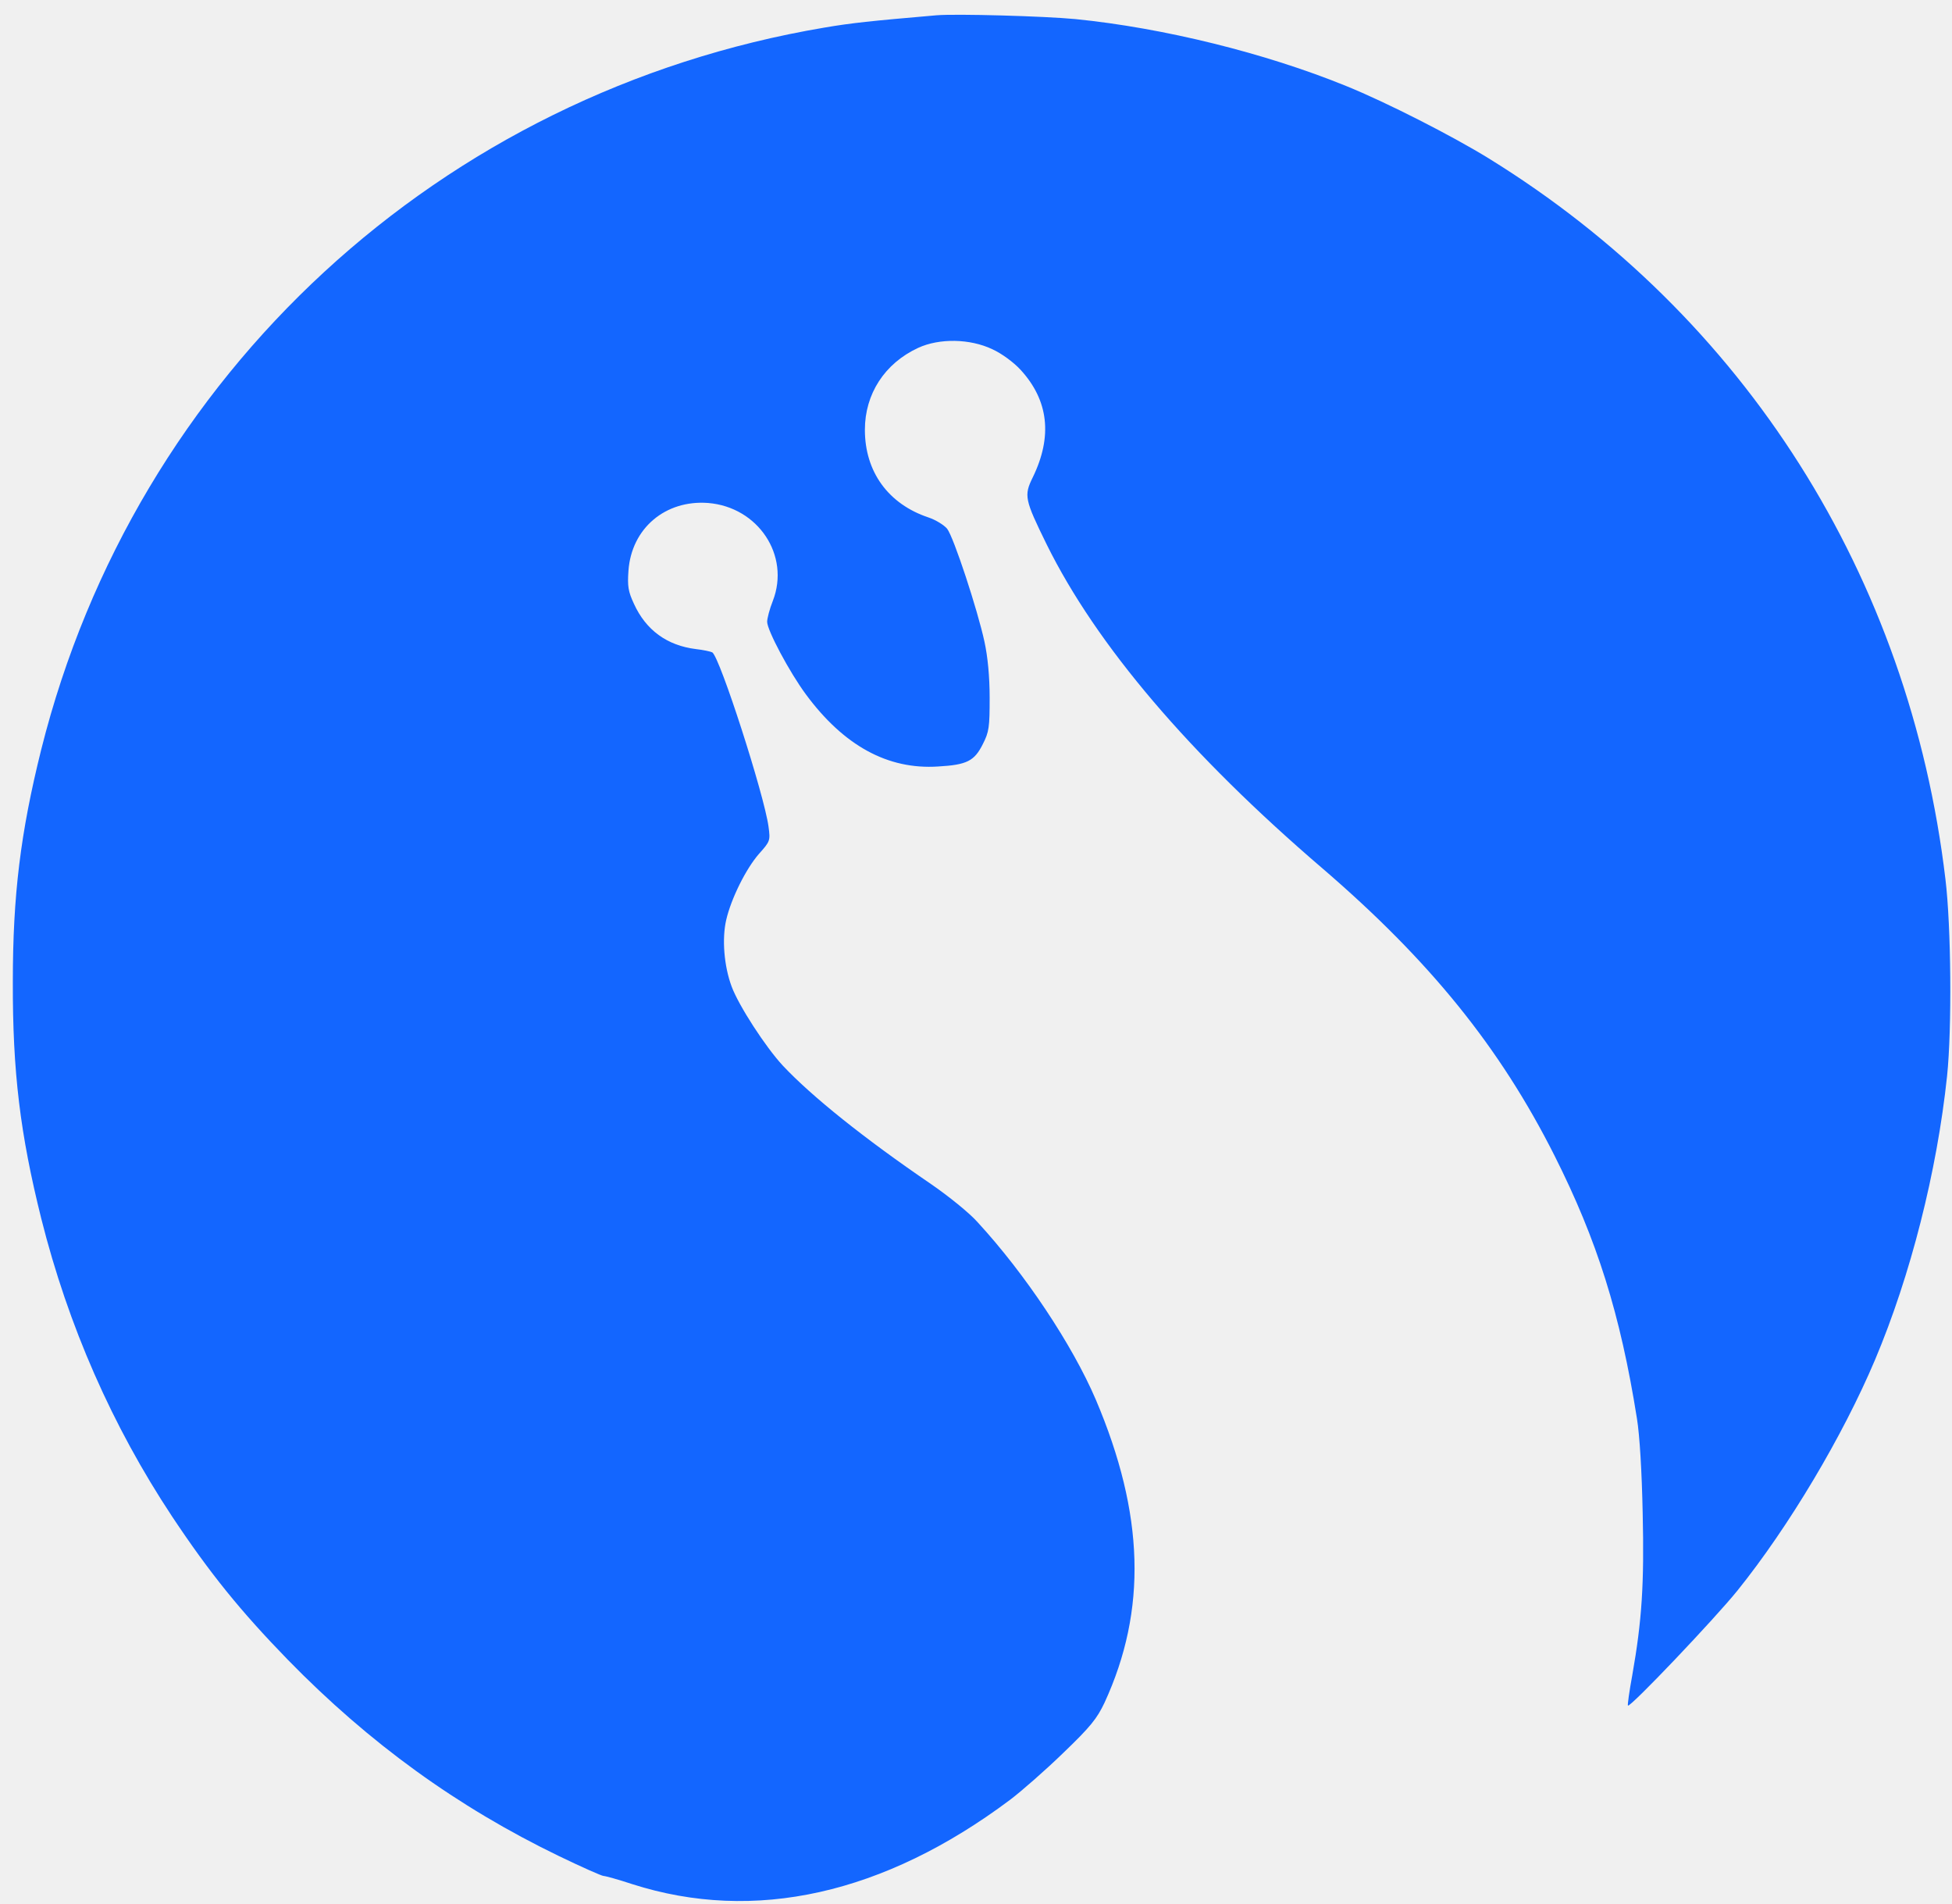
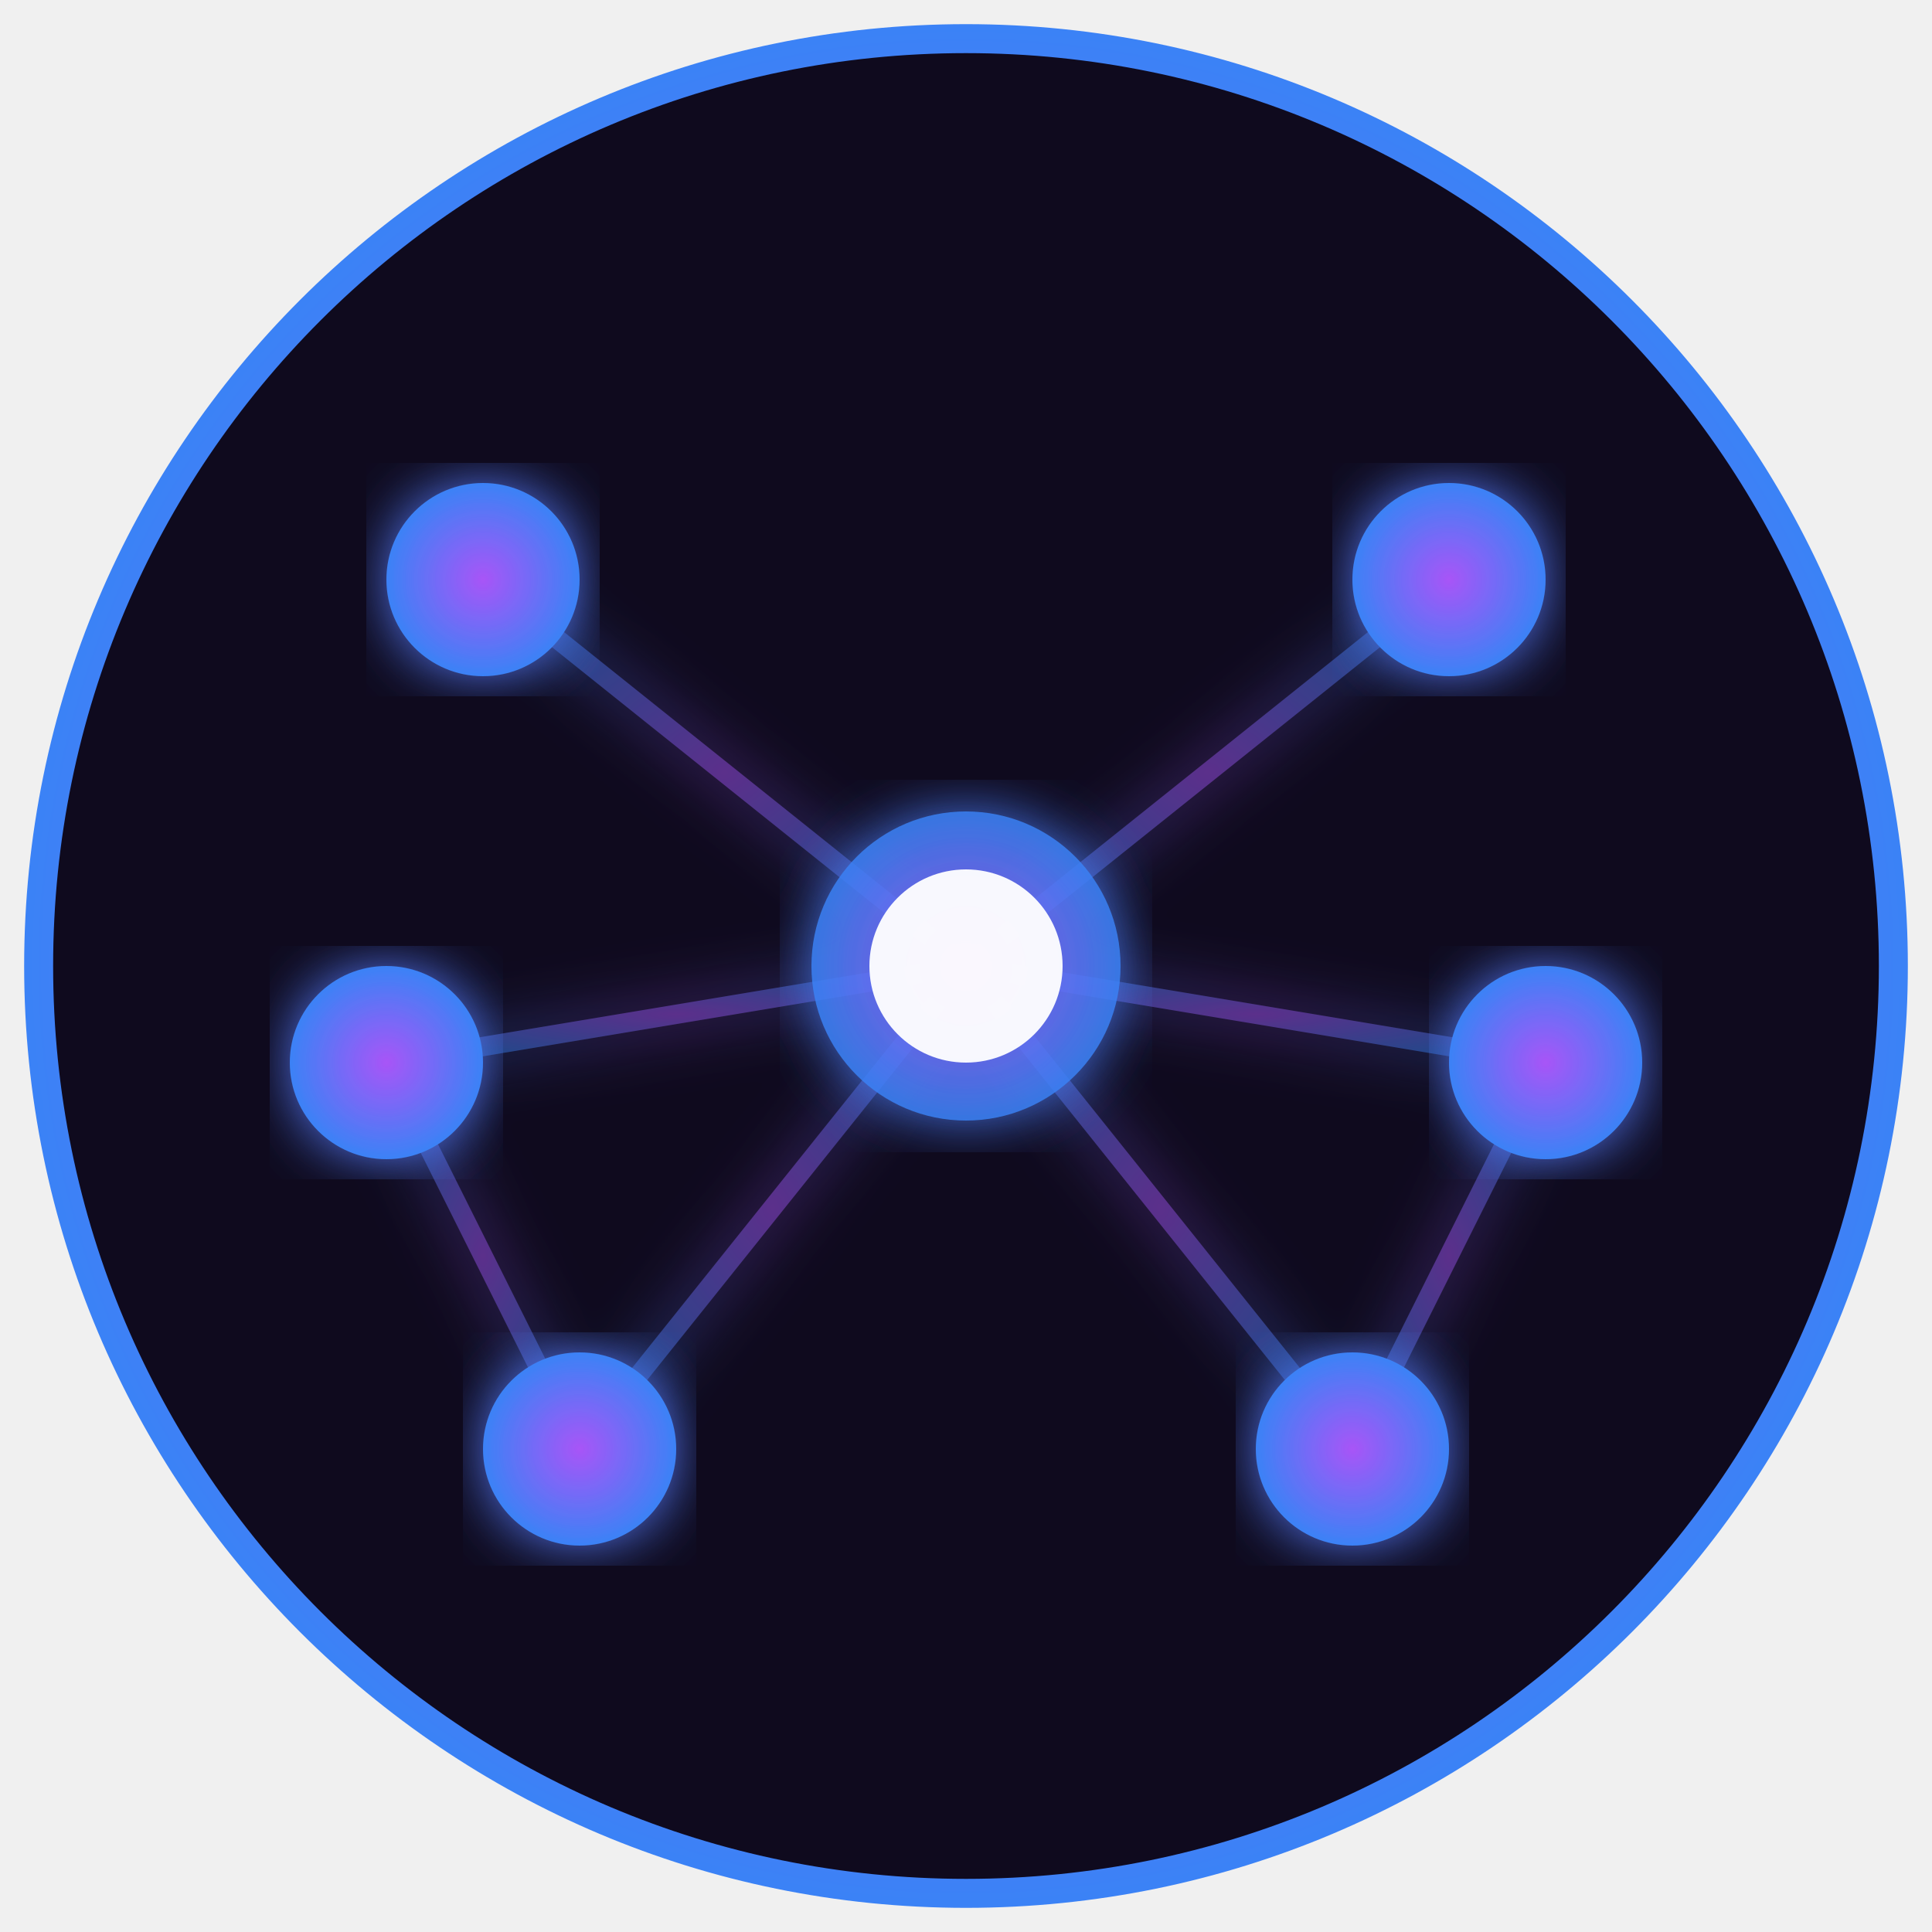
- <svg xmlns="http://www.w3.org/2000/svg" version="1.0" width="715pt" height="697pt" viewBox="0 0 715 697" preserveAspectRatio="xMidYMid meet">
-   <g transform="translate(0,697) scale(0.1,-0.1)" fill="#1366ff" stroke="none">
-     <path d="M3430 6914 c-243 -21 -310 -28 -410 -45 -1406 -237 -2524 -1268 -2869 -2644 -76 -305 -104 -534 -104 -850 -1 -331 27 -558 104 -867 99 -394 260 -760 479 -1091 139 -209 251 -347 425 -526 298 -305 620 -538 992 -718 83 -40 157 -73 164 -73 6 0 54 -13 105 -30 447 -143 922 -37 1384 309 41 31 129 108 194 171 101 97 124 126 152 185 156 339 146 690 -32 1109 -86 201 -259 461 -433 650 -30 34 -107 96 -171 140 -245 167 -437 321 -543 434 -63 68 -161 219 -187 289 -28 75 -36 175 -20 244 18 78 72 187 120 242 41 46 42 48 35 100 -16 117 -178 620 -206 638 -6 3 -33 9 -60 12 -105 13 -183 69 -227 166 -21 45 -24 64 -20 121 11 155 135 260 292 248 183 -15 301 -192 237 -358 -12 -30 -21 -65 -21 -77 0 -31 82 -185 142 -266 139 -188 300 -276 484 -264 106 6 133 20 164 82 23 45 25 62 25 170 0 77 -7 150 -19 205 -25 116 -113 384 -137 414 -11 13 -41 32 -68 41 -147 49 -233 167 -233 321 0 131 72 243 195 300 78 36 190 34 272 -5 35 -16 78 -48 103 -75 103 -112 118 -244 45 -394 -33 -67 -30 -81 51 -246 182 -368 522 -768 1011 -1187 392 -337 649 -654 849 -1051 156 -310 241 -579 302 -963 10 -61 18 -197 21 -346 6 -260 -3 -395 -38 -593 -11 -60 -18 -110 -16 -112 8 -8 317 317 401 421 189 235 386 566 504 845 130 308 227 689 264 1040 18 173 15 547 -6 720 -132 1110 -735 2061 -1673 2640 -133 82 -374 205 -522 265 -297 121 -671 213 -991 245 -114 11 -438 20 -510 14z" />
+ <svg xmlns="http://www.w3.org/2000/svg" viewBox="0 0 100 100" fill="none">
+   <defs>
+     <radialGradient id="glow" cx="50%" cy="50%" r="50%">
+       <stop offset="0%" stop-color="#a855f7" />
+       <stop offset="100%" stop-color="#3b82f6" />
+     </radialGradient>
+     <filter id="blur">
+       <feGaussianBlur stdDeviation="1.5" result="coloredBlur" />
+       <feMerge>
+         <feMergeNode in="coloredBlur" />
+         <feMergeNode in="SourceGraphic" />
+       </feMerge>
+     </filter>
+   </defs>
+   <circle cx="50" cy="50" r="48" fill="#0f0a1e" stroke="url(#glow)" stroke-width="1.5" />
+   <g stroke="url(#glow)" stroke-width="1" opacity="0.5" filter="url(#blur)">
+     <line x1="50" y1="50" x2="25" y2="30" />
+     <line x1="50" y1="50" x2="75" y2="30" />
+     <line x1="50" y1="50" x2="20" y2="55" />
+     <line x1="50" y1="50" x2="80" y2="55" />
+     <line x1="50" y1="50" x2="30" y2="75" />
+     <line x1="50" y1="50" x2="70" y2="75" />
+     <line x1="25" y1="30" x2="75" y2="30" />
+     <line x1="20" y1="55" x2="30" y2="75" />
+     <line x1="80" y1="55" x2="70" y2="75" />
  </g>
+   <circle cx="25" cy="30" r="5" fill="url(#glow)" filter="url(#blur)" />
+   <circle cx="75" cy="30" r="5" fill="url(#glow)" filter="url(#blur)" />
+   <circle cx="20" cy="55" r="5" fill="url(#glow)" filter="url(#blur)" />
+   <circle cx="80" cy="55" r="5" fill="url(#glow)" filter="url(#blur)" />
+   <circle cx="30" cy="75" r="5" fill="url(#glow)" filter="url(#blur)" />
+   <circle cx="70" cy="75" r="5" fill="url(#glow)" filter="url(#blur)" />
+   <circle cx="50" cy="50" r="8" fill="url(#glow)" filter="url(#blur)" opacity="0.9" />
+   <circle cx="50" cy="50" r="5" fill="#ffffff" opacity="0.95" />
</svg>
